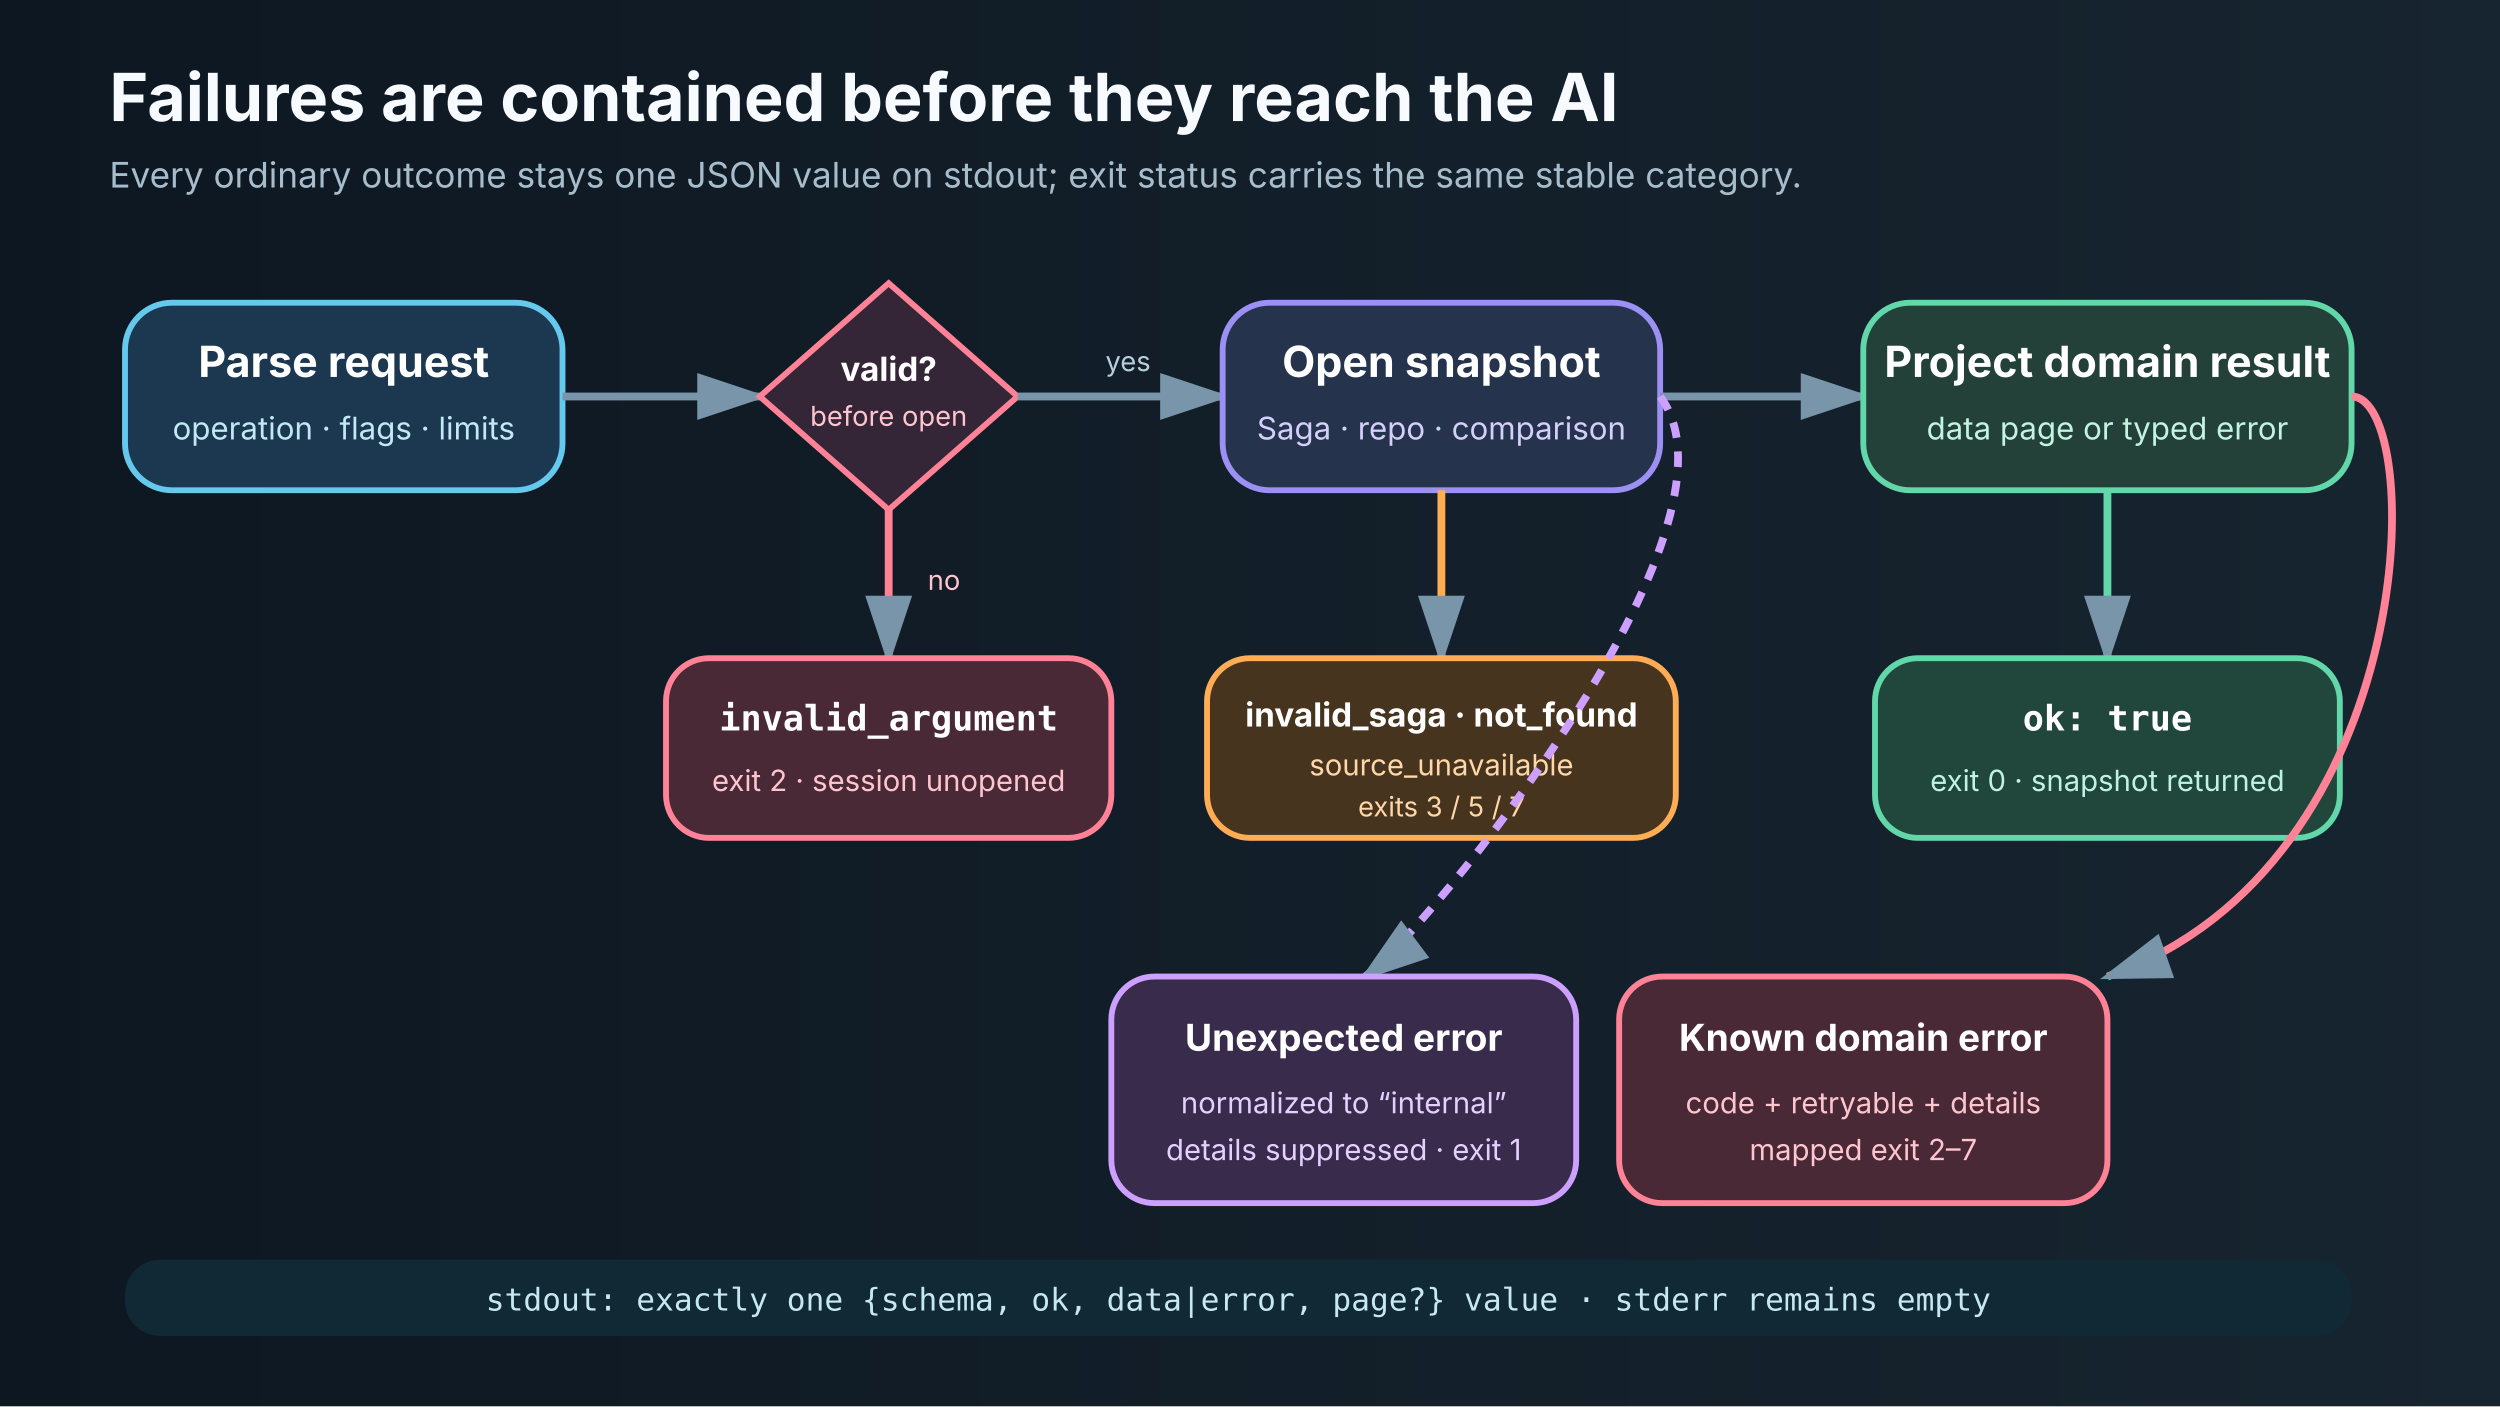
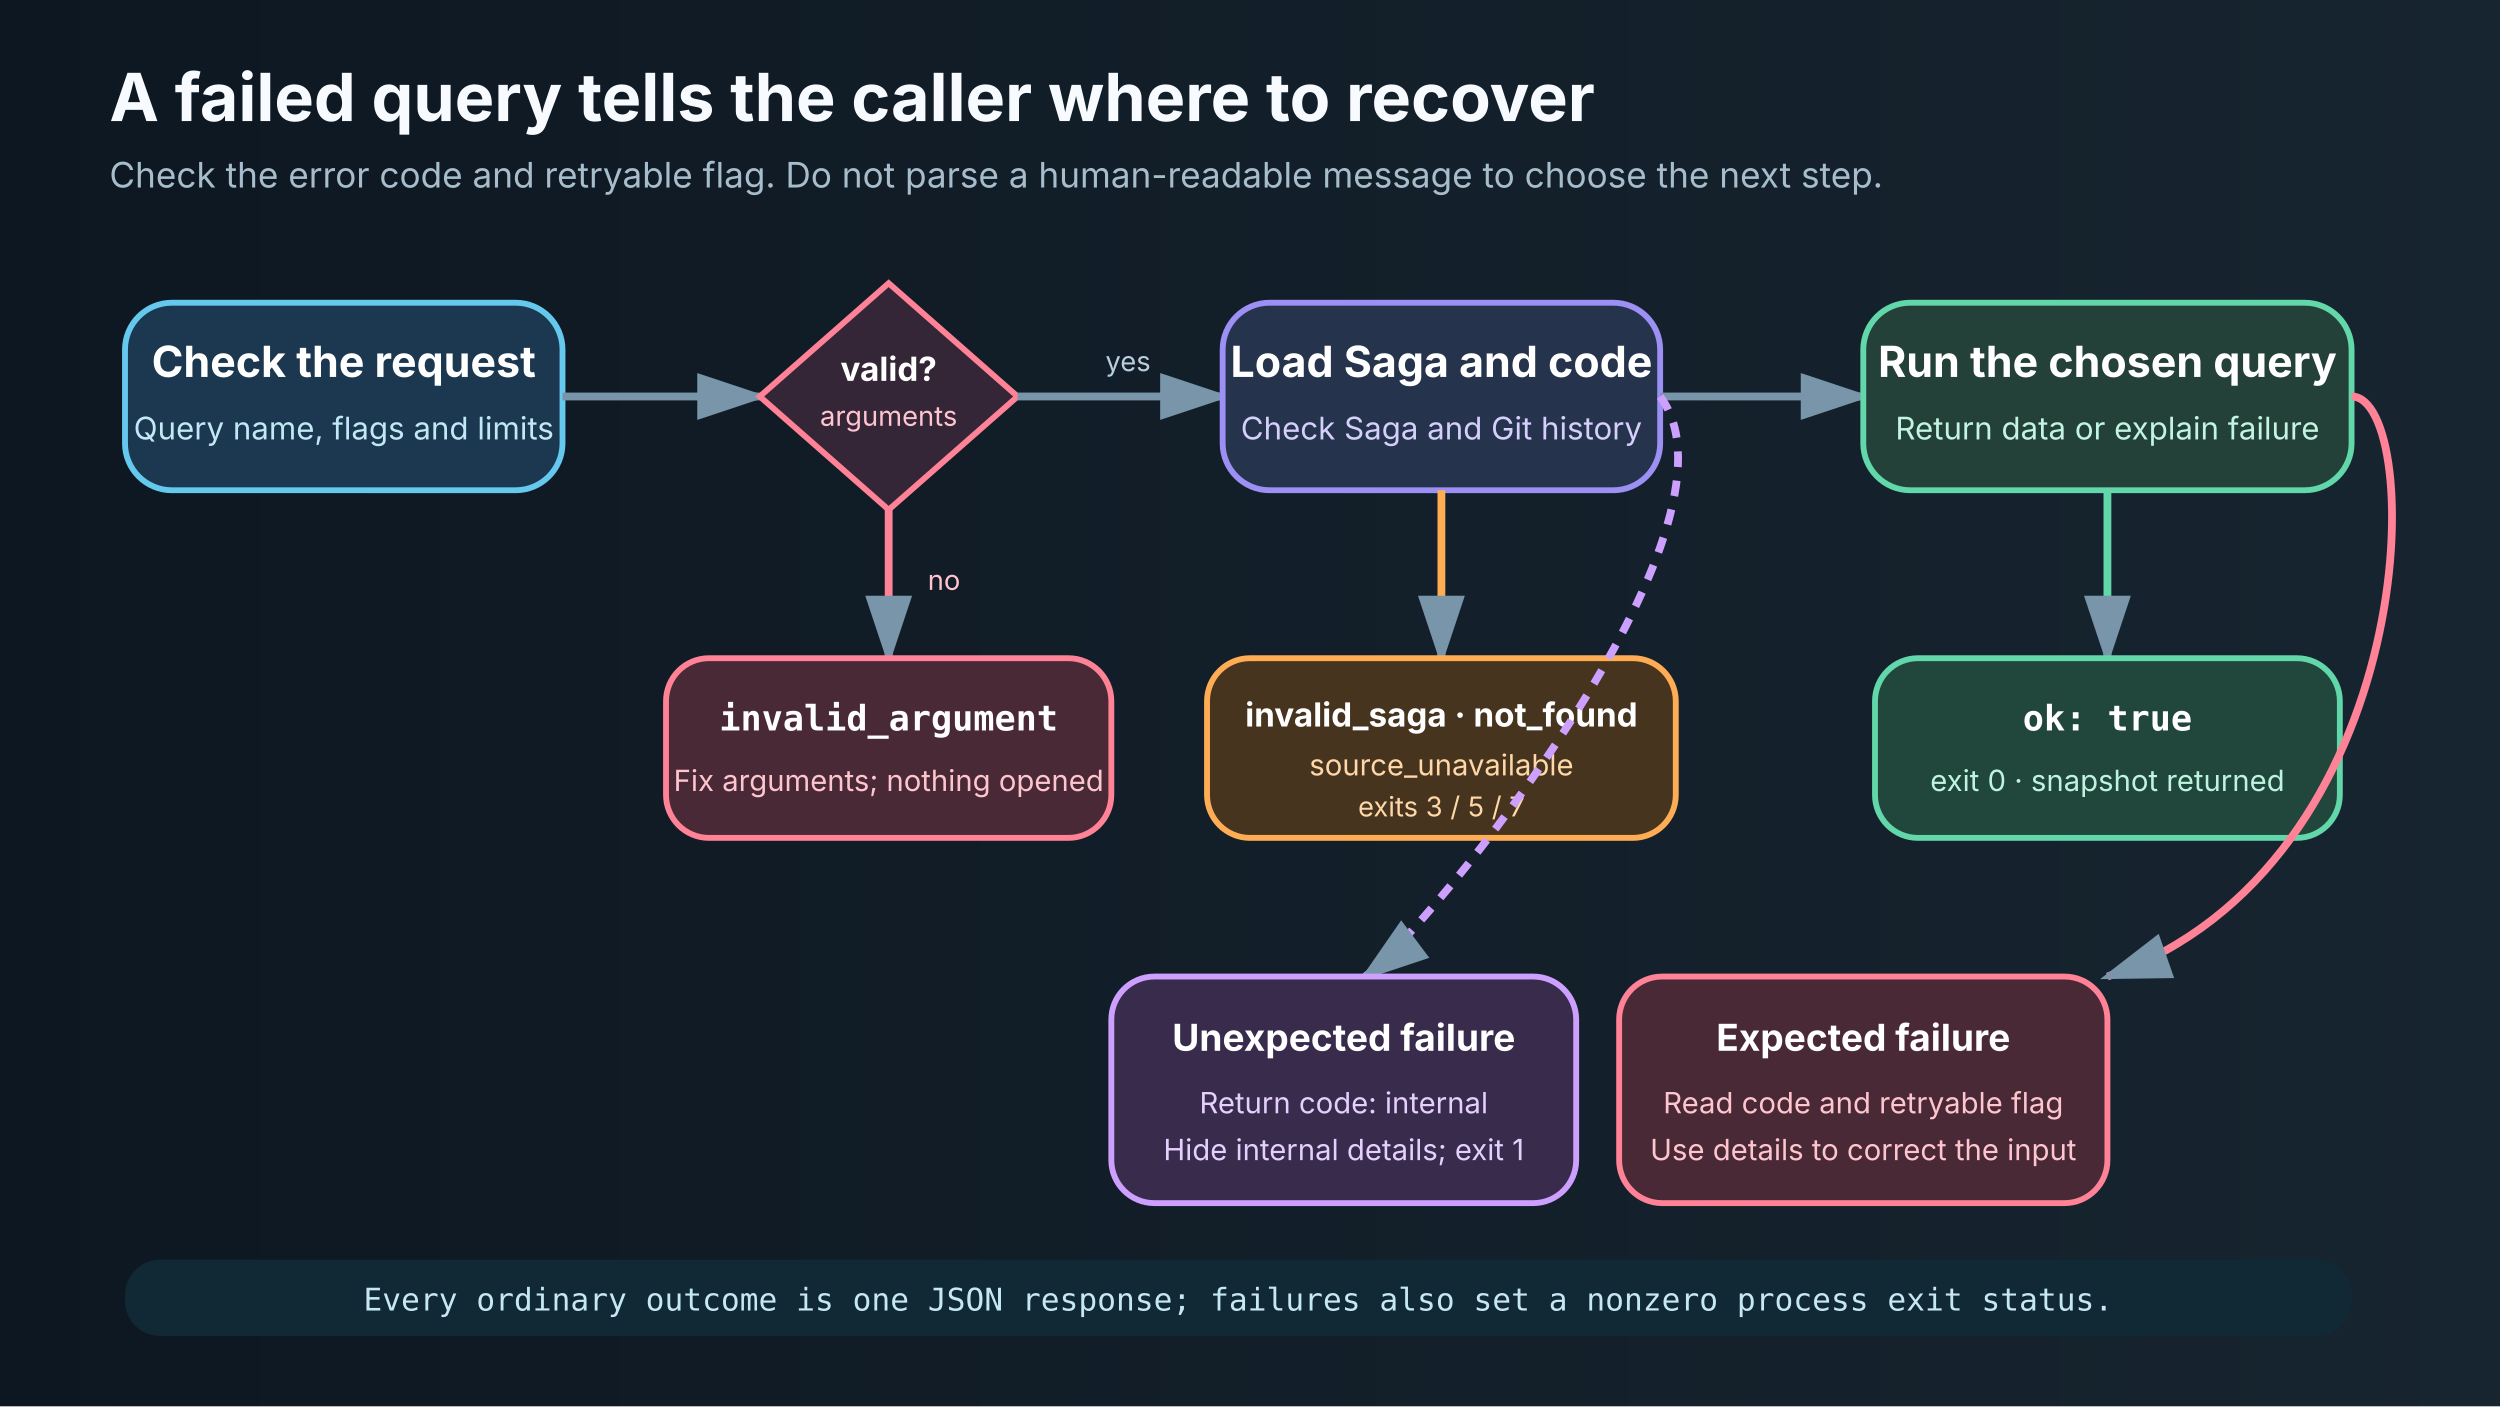
<svg xmlns="http://www.w3.org/2000/svg" viewBox="0 0 1280 720" role="img" aria-labelledby="title desc">
  <defs>
    <linearGradient id="bg" x1="0" x2="1">
      <stop stop-color="#0d1721" />
      <stop offset="1" stop-color="#172530" />
    </linearGradient>
    <marker id="a" markerWidth="10" markerHeight="10" refX="8" refY="3" orient="auto">
      <path d="M0 0L9 3L0 6Z" fill="#7895aa" />
    </marker>
  </defs>
  <rect width="1280" height="720" fill="url(#bg)" />
-   <text x="56" y="62" font-family="Inter,system-ui,sans-serif" font-size="34" font-weight="750" fill="#f7fbff">Failures are contained before they reach the AI</text>
-   <text x="56" y="96" font-family="Inter,system-ui,sans-serif" font-size="18" fill="#a7bdcc">Every ordinary outcome stays one JSON value on stdout; exit status carries the same stable category.</text>
+   <text x="56" y="62" font-family="Inter,system-ui,sans-serif" font-size="34" font-weight="750" fill="#f7fbff">A failed query tells the caller where to recover</text>
+   <text x="56" y="96" font-family="Inter,system-ui,sans-serif" font-size="18" fill="#a7bdcc">Check the error code and retryable flag. Do not parse a human-readable message to choose the next step.</text>
  <g id="request-gate">
    <rect x="64" y="155" width="224" height="96" rx="24" fill="#1b3850" stroke="#65c9ed" stroke-width="3" />
-     <text x="176" y="193" text-anchor="middle" font-family="Inter,system-ui,sans-serif" font-size="22" font-weight="700" fill="#fff">Parse request</text>
-     <text x="176" y="225" text-anchor="middle" font-family="Inter,system-ui,sans-serif" font-size="16" fill="#c2e8f5">operation · flags · limits</text>
+     <text x="176" y="193" text-anchor="middle" font-family="Inter,system-ui,sans-serif" font-size="22" font-weight="700" fill="#fff">Check the request</text>
+     <text x="176" y="225" text-anchor="middle" font-family="Inter,system-ui,sans-serif" font-size="16" fill="#c2e8f5">Query name, flags and limits</text>
    <path d="M288 203H389" stroke="#7895aa" stroke-width="4" marker-end="url(#a)" />
  </g>
  <g id="invalid-request">
    <path d="M389 203L455 145L521 203L455 261Z" fill="#342537" stroke="#ff8297" stroke-width="3" />
    <text x="455" y="195" text-anchor="middle" font-family="Inter,system-ui,sans-serif" font-size="17" font-weight="700" fill="#fff">valid?</text>
-     <text x="455" y="218" text-anchor="middle" font-family="Inter,system-ui,sans-serif" font-size="14" fill="#ffc5cf">before open</text>
+     <text x="455" y="218" text-anchor="middle" font-family="Inter,system-ui,sans-serif" font-size="14" fill="#ffc5cf">arguments</text>
    <path d="M455 261V337" stroke="#ff8297" stroke-width="4" marker-end="url(#a)" />
    <text x="475" y="302" font-family="Inter,system-ui,sans-serif" font-size="14" fill="#ffc5cf">no</text>
    <rect x="341" y="337" width="228" height="92" rx="22" fill="#492936" stroke="#ff8297" stroke-width="3" />
    <text x="455" y="374" text-anchor="middle" font-family="ui-monospace,monospace" font-size="18" font-weight="700" fill="#fff">invalid_argument</text>
-     <text x="455" y="405" text-anchor="middle" font-family="Inter,system-ui,sans-serif" font-size="15" fill="#ffc5cf">exit 2 · session unopened</text>
+     <text x="455" y="405" text-anchor="middle" font-family="Inter,system-ui,sans-serif" font-size="15" fill="#ffc5cf">Fix arguments; nothing opened</text>
  </g>
  <g id="open-boundary">
    <path d="M521 203H626" stroke="#7895aa" stroke-width="4" marker-end="url(#a)" />
    <text x="566" y="190" font-family="Inter,system-ui,sans-serif" font-size="14" fill="#b8cedd">yes</text>
    <rect x="626" y="155" width="224" height="96" rx="24" fill="#26334d" stroke="#9c90f4" stroke-width="3" />
-     <text x="738" y="193" text-anchor="middle" font-family="Inter,system-ui,sans-serif" font-size="22" font-weight="700" fill="#fff">Open snapshot</text>
-     <text x="738" y="225" text-anchor="middle" font-family="Inter,system-ui,sans-serif" font-size="16" fill="#d4cffb">Saga · repo · comparison</text>
+     <text x="738" y="193" text-anchor="middle" font-family="Inter,system-ui,sans-serif" font-size="22" font-weight="700" fill="#fff">Load Saga and code</text>
+     <text x="738" y="225" text-anchor="middle" font-family="Inter,system-ui,sans-serif" font-size="16" fill="#d4cffb">Check Saga and Git history</text>
    <path d="M738 251V337" stroke="#ffad55" stroke-width="4" marker-end="url(#a)" />
    <rect x="618" y="337" width="240" height="92" rx="22" fill="#47341f" stroke="#ffad55" stroke-width="3" />
    <text x="738" y="372" text-anchor="middle" font-family="Inter,system-ui,sans-serif" font-size="17" font-weight="700" fill="#fff">invalid_saga · not_found</text>
    <text x="738" y="397" text-anchor="middle" font-family="Inter,system-ui,sans-serif" font-size="15" fill="#ffd7a8">source_unavailable</text>
    <text x="738" y="418" text-anchor="middle" font-family="Inter,system-ui,sans-serif" font-size="14" fill="#ffd7a8">exits 3 / 5 / 7</text>
  </g>
  <g id="domain-result">
    <path d="M850 203H954" stroke="#7895aa" stroke-width="4" marker-end="url(#a)" />
    <rect x="954" y="155" width="250" height="96" rx="24" fill="#234138" stroke="#61d7aa" stroke-width="3" />
-     <text x="1079" y="193" text-anchor="middle" font-family="Inter,system-ui,sans-serif" font-size="22" font-weight="700" fill="#fff">Project domain result</text>
-     <text x="1079" y="225" text-anchor="middle" font-family="Inter,system-ui,sans-serif" font-size="16" fill="#c2f4e1">data page or typed error</text>
+     <text x="1079" y="193" text-anchor="middle" font-family="Inter,system-ui,sans-serif" font-size="22" font-weight="700" fill="#fff">Run the chosen query</text>
+     <text x="1079" y="225" text-anchor="middle" font-family="Inter,system-ui,sans-serif" font-size="16" fill="#c2f4e1">Return data or explain failure</text>
    <path d="M1079 251V337" stroke="#61d7aa" stroke-width="4" marker-end="url(#a)" />
    <rect x="960" y="337" width="238" height="92" rx="22" fill="#21463b" stroke="#61d7aa" stroke-width="3" />
    <text x="1079" y="374" text-anchor="middle" font-family="ui-monospace,monospace" font-size="18" font-weight="700" fill="#fff">ok: true</text>
    <text x="1079" y="405" text-anchor="middle" font-family="Inter,system-ui,sans-serif" font-size="15" fill="#bef4df">exit 0 · snapshot returned</text>
  </g>
  <g id="stable-domain-error">
    <path d="M1204 203C1242 203 1242 443 1079 500" fill="none" stroke="#ff8297" stroke-width="4" marker-end="url(#a)" />
    <rect x="829" y="500" width="250" height="116" rx="22" fill="#492936" stroke="#ff8297" stroke-width="3" />
-     <text x="954" y="538" text-anchor="middle" font-family="Inter,system-ui,sans-serif" font-size="19" font-weight="700" fill="#fff">Known domain error</text>
-     <text x="954" y="570" text-anchor="middle" font-family="Inter,system-ui,sans-serif" font-size="15" fill="#ffc5cf">code + retryable + details</text>
-     <text x="954" y="594" text-anchor="middle" font-family="Inter,system-ui,sans-serif" font-size="15" fill="#ffc5cf">mapped exit 2–7</text>
+     <text x="954" y="538" text-anchor="middle" font-family="Inter,system-ui,sans-serif" font-size="19" font-weight="700" fill="#fff">Expected failure</text>
+     <text x="954" y="570" text-anchor="middle" font-family="Inter,system-ui,sans-serif" font-size="15" fill="#ffc5cf">Read code and retryable flag</text>
+     <text x="954" y="594" text-anchor="middle" font-family="Inter,system-ui,sans-serif" font-size="15" fill="#ffc5cf">Use details to correct the input</text>
  </g>
  <g id="unexpected-error">
    <path d="M850 203C900 270 731 476 699 500" fill="none" stroke="#cda0ff" stroke-width="4" stroke-dasharray="8 7" marker-end="url(#a)" />
    <rect x="569" y="500" width="238" height="116" rx="22" fill="#382b4b" stroke="#cda0ff" stroke-width="3" />
-     <text x="688" y="538" text-anchor="middle" font-family="Inter,system-ui,sans-serif" font-size="19" font-weight="700" fill="#fff">Unexpected error</text>
-     <text x="688" y="570" text-anchor="middle" font-family="Inter,system-ui,sans-serif" font-size="15" fill="#e5cfff">normalized to “internal”</text>
-     <text x="688" y="594" text-anchor="middle" font-family="Inter,system-ui,sans-serif" font-size="15" fill="#e5cfff">details suppressed · exit 1</text>
+     <text x="688" y="538" text-anchor="middle" font-family="Inter,system-ui,sans-serif" font-size="19" font-weight="700" fill="#fff">Unexpected failure</text>
+     <text x="688" y="570" text-anchor="middle" font-family="Inter,system-ui,sans-serif" font-size="15" fill="#e5cfff">Return code: internal</text>
+     <text x="688" y="594" text-anchor="middle" font-family="Inter,system-ui,sans-serif" font-size="15" fill="#e5cfff">Hide internal details; exit 1</text>
  </g>
  <rect x="64" y="645" width="1140" height="39" rx="18" fill="#112934" />
-   <text x="634" y="671" text-anchor="middle" font-family="ui-monospace,monospace" font-size="16" fill="#c6e8f2">stdout: exactly one {schema, ok, data|error, page?} value · stderr remains empty</text>
+   <text x="634" y="671" text-anchor="middle" font-family="ui-monospace,monospace" font-size="16" fill="#c6e8f2">Every ordinary outcome is one JSON response; failures also set a nonzero process exit status.</text>
</svg>
